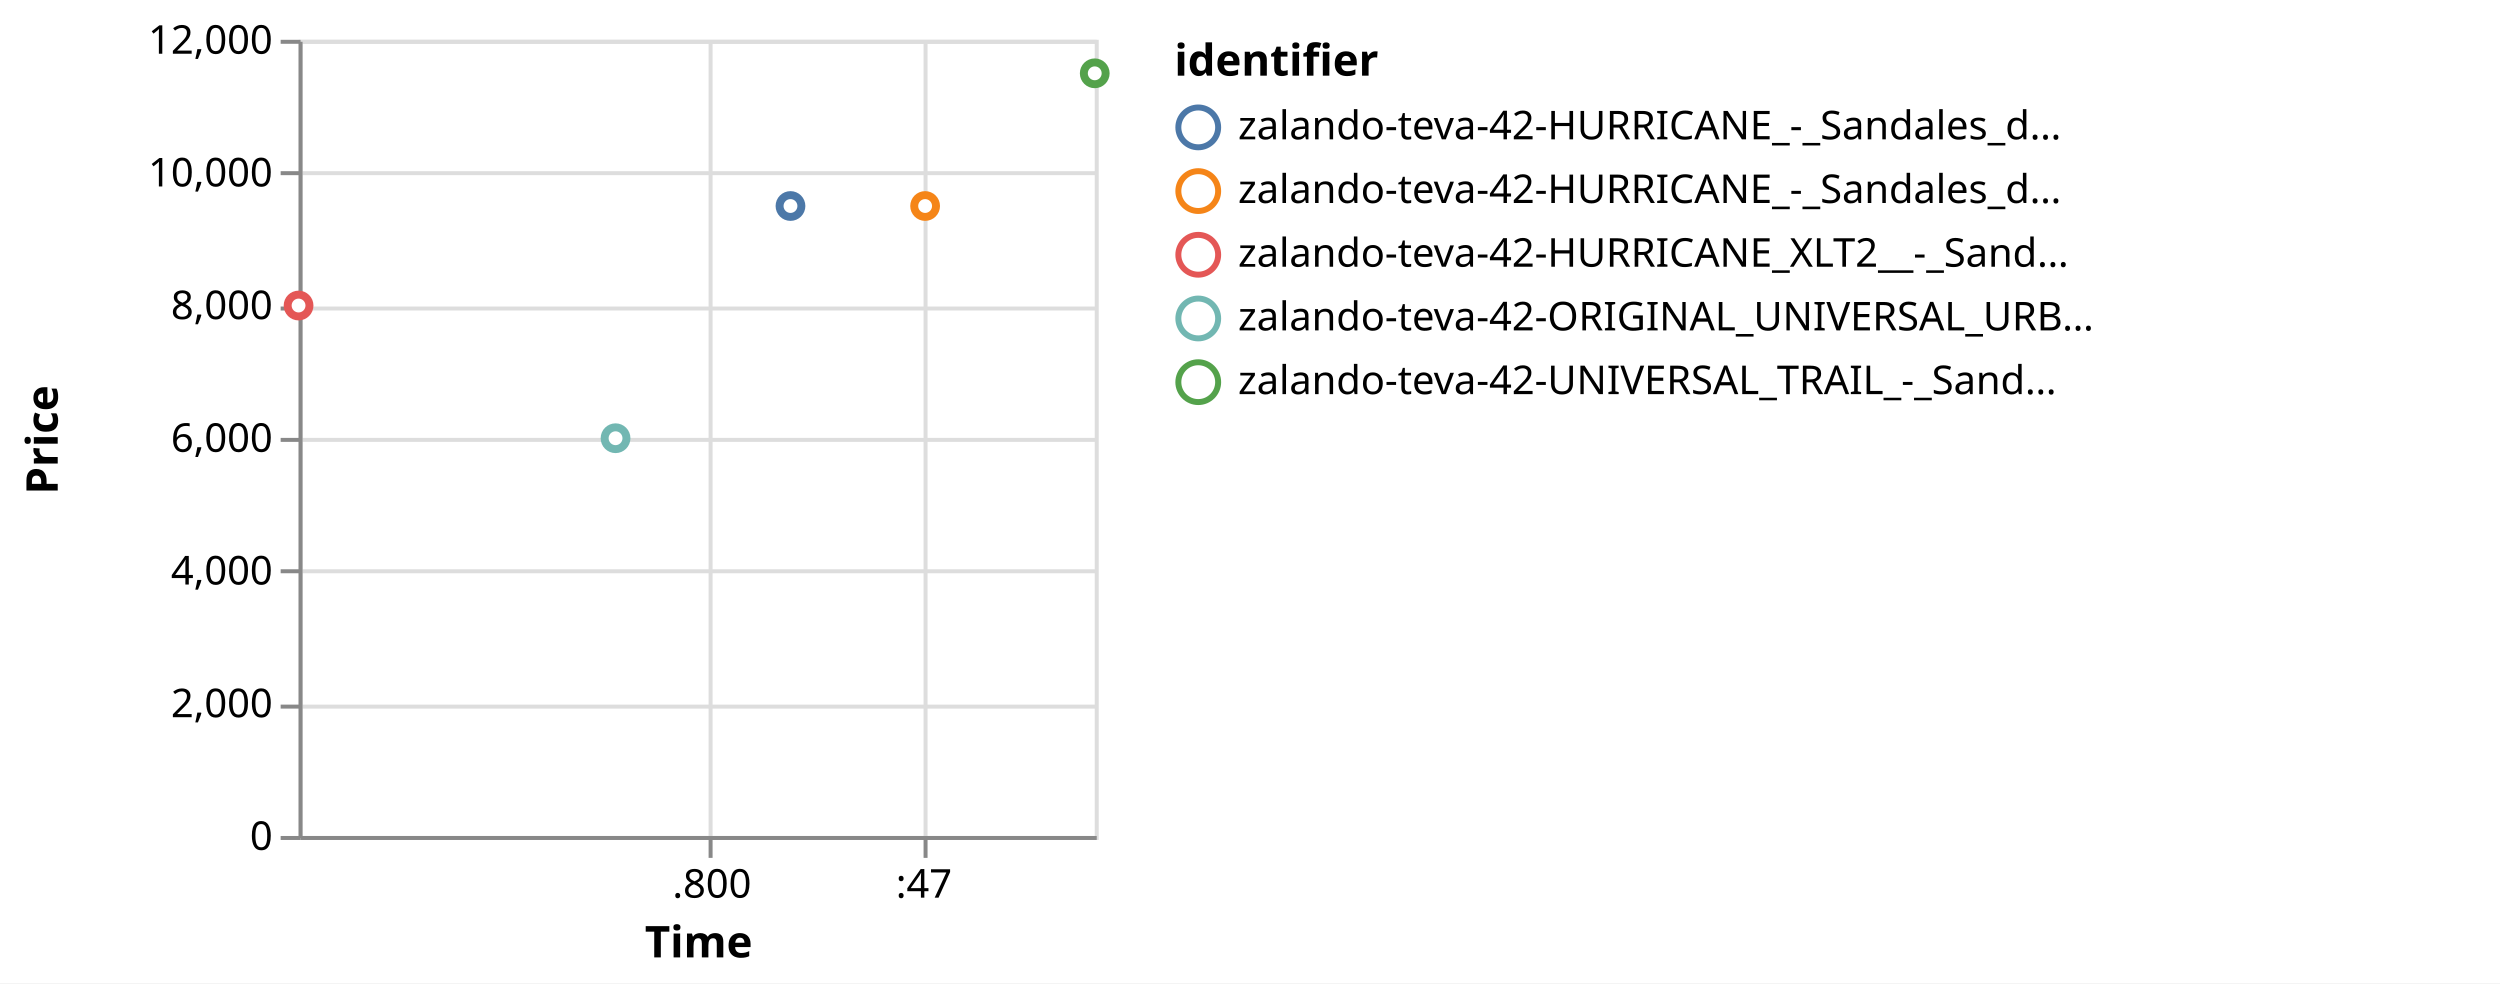
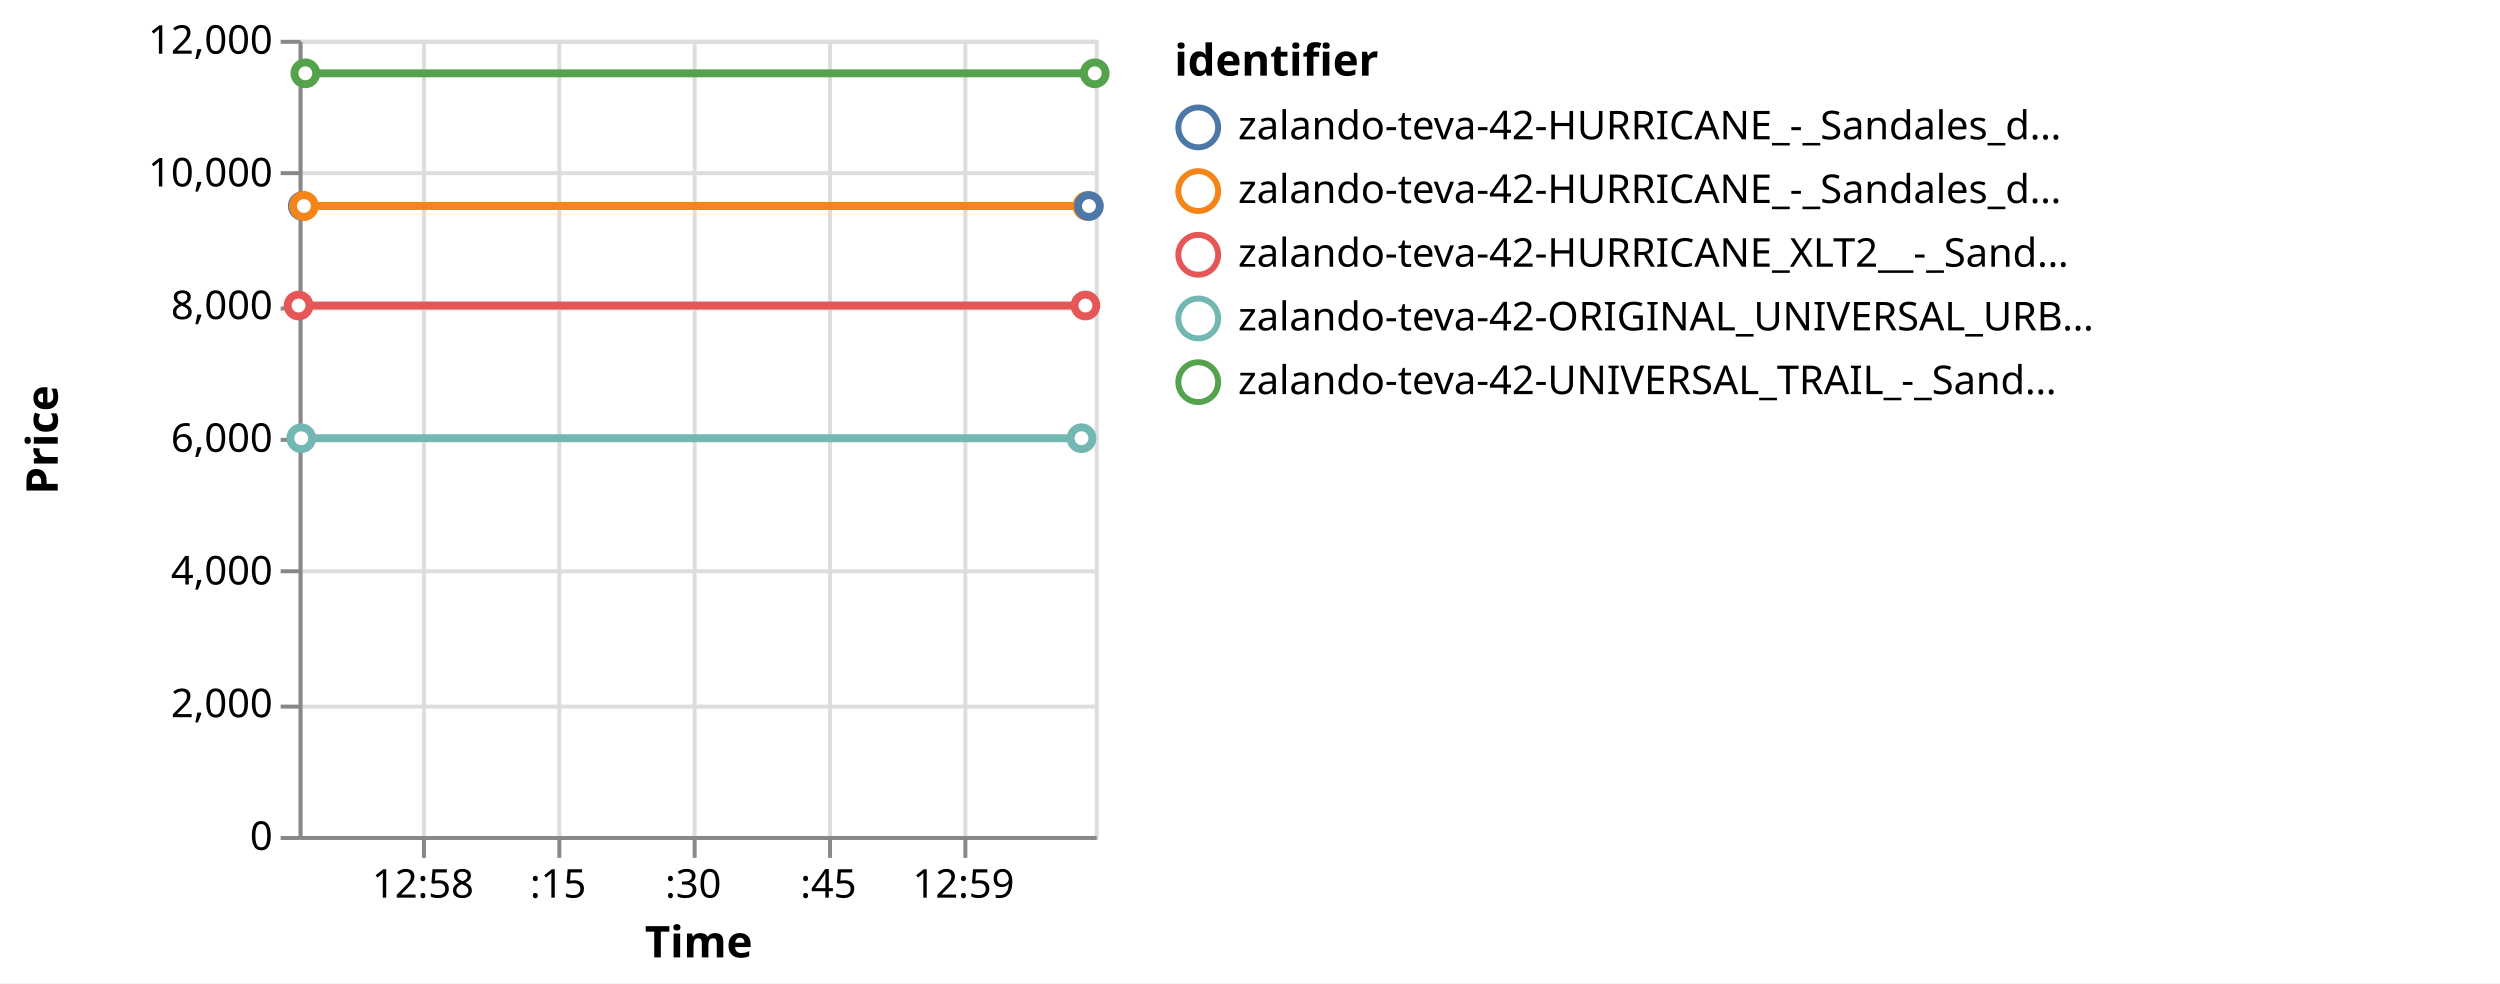
<svg xmlns="http://www.w3.org/2000/svg" version="1.1" class="marks" width="628" height="247" viewBox="0 0 628 247">
  <rect width="628" height="247" fill="white" />
  <g fill="none" stroke-miterlimit="10" transform="translate(75,10)">
    <g class="mark-group role-frame root" role="graphics-object" aria-roledescription="group mark container">
      <g transform="translate(0,0)">
        <path class="background" aria-hidden="true" d="M0.5,0.5h200v200h-200Z" stroke="#ddd" />
        <g>
          <g class="mark-group role-axis" aria-hidden="true">
            <g transform="translate(0.5,200.5)">
              <path class="background" aria-hidden="true" d="M0,0h0v0h0Z" pointer-events="none" />
              <g>
                <g class="mark-rule role-axis-grid" pointer-events="none">
-                   <line transform="translate(103,-200)" x2="0" y2="200" stroke="#ddd" stroke-width="1" opacity="1" />
-                   <line transform="translate(157,-200)" x2="0" y2="200" stroke="#ddd" stroke-width="1" opacity="1" />
+                   <line transform="translate(31,-200)" x2="0" y2="200" stroke="#ddd" stroke-width="1" opacity="1" />
+                   <line transform="translate(65,-200)" x2="0" y2="200" stroke="#ddd" stroke-width="1" opacity="1" />
+                   <line transform="translate(99,-200)" x2="0" y2="200" stroke="#ddd" stroke-width="1" opacity="1" />
+                   <line transform="translate(133,-200)" x2="0" y2="200" stroke="#ddd" stroke-width="1" opacity="1" />
+                   <line transform="translate(167,-200)" x2="0" y2="200" stroke="#ddd" stroke-width="1" opacity="1" />
                </g>
              </g>
              <path class="foreground" aria-hidden="true" d="" pointer-events="none" display="none" />
            </g>
          </g>
          <g class="mark-group role-axis" aria-hidden="true">
            <g transform="translate(0.5,0.5)">
              <path class="background" aria-hidden="true" d="M0,0h0v0h0Z" pointer-events="none" />
              <g>
                <g class="mark-rule role-axis-grid" pointer-events="none">
                  <line transform="translate(0,200)" x2="200" y2="0" stroke="#ddd" stroke-width="1" opacity="1" />
                  <line transform="translate(0,167)" x2="200" y2="0" stroke="#ddd" stroke-width="1" opacity="1" />
                  <line transform="translate(0,133)" x2="200" y2="0" stroke="#ddd" stroke-width="1" opacity="1" />
                  <line transform="translate(0,100)" x2="200" y2="0" stroke="#ddd" stroke-width="1" opacity="1" />
                  <line transform="translate(0,67)" x2="200" y2="0" stroke="#ddd" stroke-width="1" opacity="1" />
                  <line transform="translate(0,33)" x2="200" y2="0" stroke="#ddd" stroke-width="1" opacity="1" />
                  <line transform="translate(0,0)" x2="200" y2="0" stroke="#ddd" stroke-width="1" opacity="1" />
                </g>
              </g>
              <path class="foreground" aria-hidden="true" d="" pointer-events="none" display="none" />
            </g>
          </g>
-           <g class="mark-group role-axis" role="graphics-symbol" aria-roledescription="axis" aria-label="X-axis titled 'Time' for a time scale with values from Monday, 28 August 2023, 12:57:46 PM to Monday, 28 August 2023, 12:57:47 PM">
+           <g class="mark-group role-axis" role="graphics-symbol" aria-roledescription="axis" aria-label="X-axis titled 'Time' for a time scale with values from Monday, 28 August 2023, 12:57:46 PM to Monday, 28 August 2023, 12:59:14 PM">
            <g transform="translate(0.5,200.5)">
              <path class="background" aria-hidden="true" d="M0,0h0v0h0Z" pointer-events="none" />
              <g>
                <g class="mark-rule role-axis-tick" pointer-events="none">
-                   <line transform="translate(103,0)" x2="0" y2="5" stroke="#888" stroke-width="1" opacity="1" />
-                   <line transform="translate(157,0)" x2="0" y2="5" stroke="#888" stroke-width="1" opacity="1" />
+                   <line transform="translate(31,0)" x2="0" y2="5" stroke="#888" stroke-width="1" opacity="1" />
+                   <line transform="translate(65,0)" x2="0" y2="5" stroke="#888" stroke-width="1" opacity="1" />
+                   <line transform="translate(99,0)" x2="0" y2="5" stroke="#888" stroke-width="1" opacity="1" />
+                   <line transform="translate(133,0)" x2="0" y2="5" stroke="#888" stroke-width="1" opacity="1" />
+                   <line transform="translate(167,0)" x2="0" y2="5" stroke="#888" stroke-width="1" opacity="1" />
                </g>
                <g class="mark-text role-axis-label" pointer-events="none">
-                   <text text-anchor="middle" transform="translate(103.3289,15)" font-family="sans-serif" font-size="10px" fill="#000" opacity="1">.800</text>
-                   <text text-anchor="middle" transform="translate(156.5912,15)" font-family="sans-serif" font-size="10px" fill="#000" opacity="1">:47</text>
+                   <text text-anchor="middle" transform="translate(30.75008,15)" font-family="sans-serif" font-size="10px" fill="#000" opacity="1">12:58</text>
+                   <text text-anchor="middle" transform="translate(64.69557,15)" font-family="sans-serif" font-size="10px" fill="#000" opacity="1">:15</text>
+                   <text text-anchor="middle" transform="translate(98.64105,15)" font-family="sans-serif" font-size="10px" fill="#000" opacity="1">:30</text>
+                   <text text-anchor="middle" transform="translate(132.5865,15)" font-family="sans-serif" font-size="10px" fill="#000" opacity="1">:45</text>
+                   <text text-anchor="middle" transform="translate(166.532,15)" font-family="sans-serif" font-size="10px" fill="#000" opacity="1">12:59</text>
                </g>
                <g class="mark-rule role-axis-domain" pointer-events="none">
                  <line transform="translate(0,0)" x2="200" y2="0" stroke="#888" stroke-width="1" opacity="1" />
                </g>
                <g class="mark-text role-axis-title" pointer-events="none">
                  <text text-anchor="middle" transform="translate(100,30)" font-family="sans-serif" font-size="11px" font-weight="bold" fill="#000" opacity="1">Time</text>
                </g>
              </g>
              <path class="foreground" aria-hidden="true" d="" pointer-events="none" display="none" />
            </g>
          </g>
          <g class="mark-group role-axis" role="graphics-symbol" aria-roledescription="axis" aria-label="Y-axis titled 'Price' for a linear scale with values from 0 to 12,000">
            <g transform="translate(0.5,0.5)">
              <path class="background" aria-hidden="true" d="M0,0h0v0h0Z" pointer-events="none" />
              <g>
                <g class="mark-rule role-axis-tick" pointer-events="none">
                  <line transform="translate(0,200)" x2="-5" y2="0" stroke="#888" stroke-width="1" opacity="1" />
                  <line transform="translate(0,167)" x2="-5" y2="0" stroke="#888" stroke-width="1" opacity="1" />
                  <line transform="translate(0,133)" x2="-5" y2="0" stroke="#888" stroke-width="1" opacity="1" />
                  <line transform="translate(0,100)" x2="-5" y2="0" stroke="#888" stroke-width="1" opacity="1" />
                  <line transform="translate(0,67)" x2="-5" y2="0" stroke="#888" stroke-width="1" opacity="1" />
                  <line transform="translate(0,33)" x2="-5" y2="0" stroke="#888" stroke-width="1" opacity="1" />
                  <line transform="translate(0,0)" x2="-5" y2="0" stroke="#888" stroke-width="1" opacity="1" />
                </g>
                <g class="mark-text role-axis-label" pointer-events="none">
                  <text text-anchor="end" transform="translate(-7,203)" font-family="sans-serif" font-size="10px" fill="#000" opacity="1">0</text>
                  <text text-anchor="end" transform="translate(-7,169.6667)" font-family="sans-serif" font-size="10px" fill="#000" opacity="1">2,000</text>
                  <text text-anchor="end" transform="translate(-7,136.3333)" font-family="sans-serif" font-size="10px" fill="#000" opacity="1">4,000</text>
                  <text text-anchor="end" transform="translate(-7,103)" font-family="sans-serif" font-size="10px" fill="#000" opacity="1">6,000</text>
                  <text text-anchor="end" transform="translate(-7,69.66667)" font-family="sans-serif" font-size="10px" fill="#000" opacity="1">8,000</text>
                  <text text-anchor="end" transform="translate(-7,36.33333)" font-family="sans-serif" font-size="10px" fill="#000" opacity="1">10,000</text>
                  <text text-anchor="end" transform="translate(-7,3)" font-family="sans-serif" font-size="10px" fill="#000" opacity="1">12,000</text>
                </g>
                <g class="mark-rule role-axis-domain" pointer-events="none">
                  <line transform="translate(0,200)" x2="0" y2="-200" stroke="#888" stroke-width="1" opacity="1" />
                </g>
                <g class="mark-text role-axis-title" pointer-events="none">
                  <text text-anchor="middle" transform="translate(-59,100) rotate(-90) translate(0,-2)" font-family="sans-serif" font-size="11px" font-weight="bold" fill="#000" opacity="1">Price</text>
                </g>
              </g>
              <path class="foreground" aria-hidden="true" d="" pointer-events="none" display="none" />
            </g>
          </g>
          <g class="mark-group role-scope layer_0_pathgroup" role="graphics-object" aria-roledescription="group mark container">
            <g transform="translate(0,0)">
              <path class="background" aria-hidden="true" d="M0,0h200v200h-200Z" />
              <g>
                <g class="mark-line role-mark layer_0_marks" role="graphics-object" aria-roledescription="line mark container">
-                   <path aria-label="Time: Aug 28, 2023; Price: 7995; identifier: zalando-teva-42-HURRICANE_XLT2__-_Sandales_de_randonnée_-_black_grey" role="graphics-symbol" aria-roledescription="line mark" d="M0,66.75Z" stroke="#e45756" stroke-width="2" />
-                 </g>
-               </g>
-               <path class="foreground" aria-hidden="true" d="" display="none" />
-             </g>
-             <g transform="translate(0,0)">
-               <path class="background" aria-hidden="true" d="M0,0h200v200h-200Z" />
-               <g>
-                 <g class="mark-line role-mark layer_0_marks" role="graphics-object" aria-roledescription="line mark container">
-                   <path aria-label="Time: Aug 28, 2023; Price: 5995; identifier: zalando-teva-42-ORIGINAL_UNIVERSAL_URBAN_-_Sandales_de_randonnée_-_black" role="graphics-symbol" aria-roledescription="line mark" d="M79.627,100.083Z" stroke="#72b7b2" stroke-width="2" />
-                 </g>
-               </g>
-               <path class="foreground" aria-hidden="true" d="" display="none" />
-             </g>
-             <g transform="translate(0,0)">
-               <path class="background" aria-hidden="true" d="M0,0h200v200h-200Z" />
-               <g>
-                 <g class="mark-line role-mark layer_0_marks" role="graphics-object" aria-roledescription="line mark container">
-                   <path aria-label="Time: Aug 28, 2023; Price: 9495; identifier: zalando-teva-42-HURRICANE_-_Sandales_de_randonnée_-_brown" role="graphics-symbol" aria-roledescription="line mark" d="M123.569,41.75Z" stroke="#4c78a8" stroke-width="2" />
-                 </g>
-               </g>
-               <path class="foreground" aria-hidden="true" d="" display="none" />
-             </g>
-             <g transform="translate(0,0)">
-               <path class="background" aria-hidden="true" d="M0,0h200v200h-200Z" />
-               <g>
-                 <g class="mark-line role-mark layer_0_marks" role="graphics-object" aria-roledescription="line mark container">
-                   <path aria-label="Time: Aug 28, 2023; Price: 9495; identifier: zalando-teva-42-HURRICANE_-_Sandales_de_randonnée_-_olivine__brick_red" role="graphics-symbol" aria-roledescription="line mark" d="M157.39,41.75Z" stroke="#f58518" stroke-width="2" />
-                 </g>
-               </g>
-               <path class="foreground" aria-hidden="true" d="" display="none" />
-             </g>
-             <g transform="translate(0,0)">
-               <path class="background" aria-hidden="true" d="M0,0h200v200h-200Z" />
-               <g>
-                 <g class="mark-line role-mark layer_0_marks" role="graphics-object" aria-roledescription="line mark container">
-                   <path aria-label="Time: Aug 28, 2023; Price: 11495; identifier: zalando-teva-42-UNIVERSAL_TRAIL_-_Sandales_de_randonnée_-_total_eclipse" role="graphics-symbol" aria-roledescription="line mark" d="M200,8.417Z" stroke="#54a24b" stroke-width="2" />
+                   <path aria-label="Time: Aug 28, 2023; Price: 7995; identifier: zalando-teva-42-HURRICANE_XLT2__-_Sandales_de_randonnée_-_black_grey" role="graphics-symbol" aria-roledescription="line mark" d="M0,66.75L197.66,66.75" stroke="#e45756" stroke-width="2" />
+                 </g>
+               </g>
+               <path class="foreground" aria-hidden="true" d="" display="none" />
+             </g>
+             <g transform="translate(0,0)">
+               <path class="background" aria-hidden="true" d="M0,0h200v200h-200Z" />
+               <g>
+                 <g class="mark-line role-mark layer_0_marks" role="graphics-object" aria-roledescription="line mark container">
+                   <path aria-label="Time: Aug 28, 2023; Price: 5995; identifier: zalando-teva-42-ORIGINAL_UNIVERSAL_URBAN_-_Sandales_de_randonnée_-_black" role="graphics-symbol" aria-roledescription="line mark" d="M0.677,100.083L196.671,100.083" stroke="#72b7b2" stroke-width="2" />
+                 </g>
+               </g>
+               <path class="foreground" aria-hidden="true" d="" display="none" />
+             </g>
+             <g transform="translate(0,0)">
+               <path class="background" aria-hidden="true" d="M0,0h200v200h-200Z" />
+               <g>
+                 <g class="mark-line role-mark layer_0_marks" role="graphics-object" aria-roledescription="line mark container">
+                   <path aria-label="Time: Aug 28, 2023; Price: 9495; identifier: zalando-teva-42-HURRICANE_-_Sandales_de_randonnée_-_brown" role="graphics-symbol" aria-roledescription="line mark" d="M1.05,41.75L198.54,41.75" stroke="#4c78a8" stroke-width="2" />
+                 </g>
+               </g>
+               <path class="foreground" aria-hidden="true" d="" display="none" />
+             </g>
+             <g transform="translate(0,0)">
+               <path class="background" aria-hidden="true" d="M0,0h200v200h-200Z" />
+               <g>
+                 <g class="mark-line role-mark layer_0_marks" role="graphics-object" aria-roledescription="line mark container">
+                   <path aria-label="Time: Aug 28, 2023; Price: 9495; identifier: zalando-teva-42-HURRICANE_-_Sandales_de_randonnée_-_olivine__brick_red" role="graphics-symbol" aria-roledescription="line mark" d="M1.337,41.75L198.156,41.75" stroke="#f58518" stroke-width="2" />
+                 </g>
+               </g>
+               <path class="foreground" aria-hidden="true" d="" display="none" />
+             </g>
+             <g transform="translate(0,0)">
+               <path class="background" aria-hidden="true" d="M0,0h200v200h-200Z" />
+               <g>
+                 <g class="mark-line role-mark layer_0_marks" role="graphics-object" aria-roledescription="line mark container">
+                   <path aria-label="Time: Aug 28, 2023; Price: 11495; identifier: zalando-teva-42-UNIVERSAL_TRAIL_-_Sandales_de_randonnée_-_total_eclipse" role="graphics-symbol" aria-roledescription="line mark" d="M1.7,8.417L200,8.417" stroke="#54a24b" stroke-width="2" />
                </g>
              </g>
              <path class="foreground" aria-hidden="true" d="" display="none" />
            </g>
          </g>
          <g class="mark-symbol role-mark layer_1_marks" role="graphics-object" aria-roledescription="symbol mark container">
            <path aria-label="Time: Aug 28, 2023; Price: 7995; identifier: zalando-teva-42-HURRICANE_XLT2__-_Sandales_de_randonnée_-_black_grey" role="graphics-symbol" aria-roledescription="point" transform="translate(0,66.75)" d="M2.739,0A2.739,2.739,0,1,1,-2.739,0A2.739,2.739,0,1,1,2.739,0" fill="white" stroke="#e45756" stroke-width="2" opacity="1" />
-             <path aria-label="Time: Aug 28, 2023; Price: 5995; identifier: zalando-teva-42-ORIGINAL_UNIVERSAL_URBAN_-_Sandales_de_randonnée_-_black" role="graphics-symbol" aria-roledescription="point" transform="translate(79.62716,100.0833)" d="M2.739,0A2.739,2.739,0,1,1,-2.739,0A2.739,2.739,0,1,1,2.739,0" fill="white" stroke="#72b7b2" stroke-width="2" opacity="1" />
-             <path aria-label="Time: Aug 28, 2023; Price: 9495; identifier: zalando-teva-42-HURRICANE_-_Sandales_de_randonnée_-_brown" role="graphics-symbol" aria-roledescription="point" transform="translate(123.5686,41.75)" d="M2.739,0A2.739,2.739,0,1,1,-2.739,0A2.739,2.739,0,1,1,2.739,0" fill="white" stroke="#4c78a8" stroke-width="2" opacity="1" />
-             <path aria-label="Time: Aug 28, 2023; Price: 9495; identifier: zalando-teva-42-HURRICANE_-_Sandales_de_randonnée_-_olivine__brick_red" role="graphics-symbol" aria-roledescription="point" transform="translate(157.3901,41.75)" d="M2.739,0A2.739,2.739,0,1,1,-2.739,0A2.739,2.739,0,1,1,2.739,0" fill="white" stroke="#f58518" stroke-width="2" opacity="1" />
+             <path aria-label="Time: Aug 28, 2023; Price: 5995; identifier: zalando-teva-42-ORIGINAL_UNIVERSAL_URBAN_-_Sandales_de_randonnée_-_black" role="graphics-symbol" aria-roledescription="point" transform="translate(0.6766466,100.0833)" d="M2.739,0A2.739,2.739,0,1,1,-2.739,0A2.739,2.739,0,1,1,2.739,0" fill="white" stroke="#72b7b2" stroke-width="2" opacity="1" />
+             <path aria-label="Time: Aug 28, 2023; Price: 9495; identifier: zalando-teva-42-HURRICANE_-_Sandales_de_randonnée_-_brown" role="graphics-symbol" aria-roledescription="point" transform="translate(1.050047,41.75)" d="M2.739,0A2.739,2.739,0,1,1,-2.739,0A2.739,2.739,0,1,1,2.739,0" fill="white" stroke="#4c78a8" stroke-width="2" opacity="1" />
+             <path aria-label="Time: Aug 28, 2023; Price: 9495; identifier: zalando-teva-42-HURRICANE_-_Sandales_de_randonnée_-_olivine__brick_red" role="graphics-symbol" aria-roledescription="point" transform="translate(1.337452,41.75)" d="M2.739,0A2.739,2.739,0,1,1,-2.739,0A2.739,2.739,0,1,1,2.739,0" fill="white" stroke="#f58518" stroke-width="2" opacity="1" />
+             <path aria-label="Time: Aug 28, 2023; Price: 11495; identifier: zalando-teva-42-UNIVERSAL_TRAIL_-_Sandales_de_randonnée_-_total_eclipse" role="graphics-symbol" aria-roledescription="point" transform="translate(1.699537,8.416667)" d="M2.739,0A2.739,2.739,0,1,1,-2.739,0A2.739,2.739,0,1,1,2.739,0" fill="white" stroke="#54a24b" stroke-width="2" opacity="1" />
+             <path aria-label="Time: Aug 28, 2023; Price: 5995; identifier: zalando-teva-42-ORIGINAL_UNIVERSAL_URBAN_-_Sandales_de_randonnée_-_black" role="graphics-symbol" aria-roledescription="point" transform="translate(196.6711,100.0833)" d="M2.739,0A2.739,2.739,0,1,1,-2.739,0A2.739,2.739,0,1,1,2.739,0" fill="white" stroke="#72b7b2" stroke-width="2" opacity="1" />
+             <path aria-label="Time: Aug 28, 2023; Price: 7995; identifier: zalando-teva-42-HURRICANE_XLT2__-_Sandales_de_randonnée_-_black_grey" role="graphics-symbol" aria-roledescription="point" transform="translate(197.66,66.75)" d="M2.739,0A2.739,2.739,0,1,1,-2.739,0A2.739,2.739,0,1,1,2.739,0" fill="white" stroke="#e45756" stroke-width="2" opacity="1" />
+             <path aria-label="Time: Aug 28, 2023; Price: 9495; identifier: zalando-teva-42-HURRICANE_-_Sandales_de_randonnée_-_olivine__brick_red" role="graphics-symbol" aria-roledescription="point" transform="translate(198.1556,41.75)" d="M2.739,0A2.739,2.739,0,1,1,-2.739,0A2.739,2.739,0,1,1,2.739,0" fill="white" stroke="#f58518" stroke-width="2" opacity="1" />
+             <path aria-label="Time: Aug 28, 2023; Price: 9495; identifier: zalando-teva-42-HURRICANE_-_Sandales_de_randonnée_-_brown" role="graphics-symbol" aria-roledescription="point" transform="translate(198.5403,41.75)" d="M2.739,0A2.739,2.739,0,1,1,-2.739,0A2.739,2.739,0,1,1,2.739,0" fill="white" stroke="#4c78a8" stroke-width="2" opacity="1" />
            <path aria-label="Time: Aug 28, 2023; Price: 11495; identifier: zalando-teva-42-UNIVERSAL_TRAIL_-_Sandales_de_randonnée_-_total_eclipse" role="graphics-symbol" aria-roledescription="point" transform="translate(200,8.416667)" d="M2.739,0A2.739,2.739,0,1,1,-2.739,0A2.739,2.739,0,1,1,2.739,0" fill="white" stroke="#54a24b" stroke-width="2" opacity="1" />
          </g>
          <g class="mark-group role-legend" role="graphics-symbol" aria-roledescription="legend" aria-label="Symbol legend titled 'identifier' for stroke color with 5 values: zalando-teva-42-HURRICANE_-_Sandales_de_randonnée_-_brown, zalando-teva-42-HURRICANE_-_Sandales_de_randonnée_-_olivine__brick_red, zalando-teva-42-HURRICANE_XLT2__-_Sandales_de_randonnée_-_black_grey, zalando-teva-42-ORIGINAL_UNIVERSAL_URBAN_-_Sandales_de_randonnée_-_black, zalando-teva-42-UNIVERSAL_TRAIL_-_Sandales_de_randonnée_-_total_eclipse">
            <g transform="translate(220,0)">
              <path class="background" aria-hidden="true" d="M0,0h328v93h-328Z" pointer-events="none" />
              <g>
                <g class="mark-group role-legend-entry">
                  <g transform="translate(0,16)">
                    <path class="background" aria-hidden="true" d="M0,0h0v0h0Z" pointer-events="none" />
                    <g>
                      <g class="mark-group role-scope" role="graphics-object" aria-roledescription="group mark container">
                        <g transform="translate(0,0)">
                          <path class="background" aria-hidden="true" d="M0,0h328v12.5h-328Z" pointer-events="none" opacity="1" />
                          <g>
                            <g class="mark-symbol role-legend-symbol" pointer-events="none">
                              <path transform="translate(6,6)" d="M5,0A5,5,0,1,1,-5,0A5,5,0,1,1,5,0" fill="white" stroke="#4c78a8" stroke-width="1.5" opacity="1" />
                            </g>
                            <g class="mark-text role-legend-label" pointer-events="none">
                              <text text-anchor="start" transform="translate(16,9)" font-family="sans-serif" font-size="10px" fill="#000" opacity="1">zalando-teva-42-HURRICANE_-_Sandales_d…</text>
                            </g>
                          </g>
                          <path class="foreground" aria-hidden="true" d="" pointer-events="none" display="none" />
                        </g>
                        <g transform="translate(0,16)">
                          <path class="background" aria-hidden="true" d="M0,0h328v12.5h-328Z" pointer-events="none" opacity="1" />
                          <g>
                            <g class="mark-symbol role-legend-symbol" pointer-events="none">
                              <path transform="translate(6,6)" d="M5,0A5,5,0,1,1,-5,0A5,5,0,1,1,5,0" fill="white" stroke="#f58518" stroke-width="1.5" opacity="1" />
                            </g>
                            <g class="mark-text role-legend-label" pointer-events="none">
                              <text text-anchor="start" transform="translate(16,9)" font-family="sans-serif" font-size="10px" fill="#000" opacity="1">zalando-teva-42-HURRICANE_-_Sandales_d…</text>
                            </g>
                          </g>
                          <path class="foreground" aria-hidden="true" d="" pointer-events="none" display="none" />
                        </g>
                        <g transform="translate(0,32)">
                          <path class="background" aria-hidden="true" d="M0,0h328v12.5h-328Z" pointer-events="none" opacity="1" />
                          <g>
                            <g class="mark-symbol role-legend-symbol" pointer-events="none">
                              <path transform="translate(6,6)" d="M5,0A5,5,0,1,1,-5,0A5,5,0,1,1,5,0" fill="white" stroke="#e45756" stroke-width="1.5" opacity="1" />
                            </g>
                            <g class="mark-text role-legend-label" pointer-events="none">
                              <text text-anchor="start" transform="translate(16,9)" font-family="sans-serif" font-size="10px" fill="#000" opacity="1">zalando-teva-42-HURRICANE_XLT2__-_Sand…</text>
                            </g>
                          </g>
                          <path class="foreground" aria-hidden="true" d="" pointer-events="none" display="none" />
                        </g>
                        <g transform="translate(0,48)">
                          <path class="background" aria-hidden="true" d="M0,0h328v12.5h-328Z" pointer-events="none" opacity="1" />
                          <g>
                            <g class="mark-symbol role-legend-symbol" pointer-events="none">
                              <path transform="translate(6,6)" d="M5,0A5,5,0,1,1,-5,0A5,5,0,1,1,5,0" fill="white" stroke="#72b7b2" stroke-width="1.5" opacity="1" />
                            </g>
                            <g class="mark-text role-legend-label" pointer-events="none">
                              <text text-anchor="start" transform="translate(16,9)" font-family="sans-serif" font-size="10px" fill="#000" opacity="1">zalando-teva-42-ORIGINAL_UNIVERSAL_URB…</text>
                            </g>
                          </g>
                          <path class="foreground" aria-hidden="true" d="" pointer-events="none" display="none" />
                        </g>
                        <g transform="translate(0,64)">
                          <path class="background" aria-hidden="true" d="M0,0h328v12.5h-328Z" pointer-events="none" opacity="1" />
                          <g>
                            <g class="mark-symbol role-legend-symbol" pointer-events="none">
                              <path transform="translate(6,6)" d="M5,0A5,5,0,1,1,-5,0A5,5,0,1,1,5,0" fill="white" stroke="#54a24b" stroke-width="1.5" opacity="1" />
                            </g>
                            <g class="mark-text role-legend-label" pointer-events="none">
                              <text text-anchor="start" transform="translate(16,9)" font-family="sans-serif" font-size="10px" fill="#000" opacity="1">zalando-teva-42-UNIVERSAL_TRAIL_-_Sand…</text>
                            </g>
                          </g>
                          <path class="foreground" aria-hidden="true" d="" pointer-events="none" display="none" />
                        </g>
                      </g>
                    </g>
                    <path class="foreground" aria-hidden="true" d="" pointer-events="none" display="none" />
                  </g>
                </g>
                <g class="mark-text role-legend-title" pointer-events="none">
                  <text text-anchor="start" transform="translate(0,9)" font-family="sans-serif" font-size="11px" font-weight="bold" fill="#000" opacity="1">identifier</text>
                </g>
              </g>
              <path class="foreground" aria-hidden="true" d="" pointer-events="none" display="none" />
            </g>
          </g>
        </g>
        <path class="foreground" aria-hidden="true" d="" display="none" />
      </g>
    </g>
  </g>
</svg>
